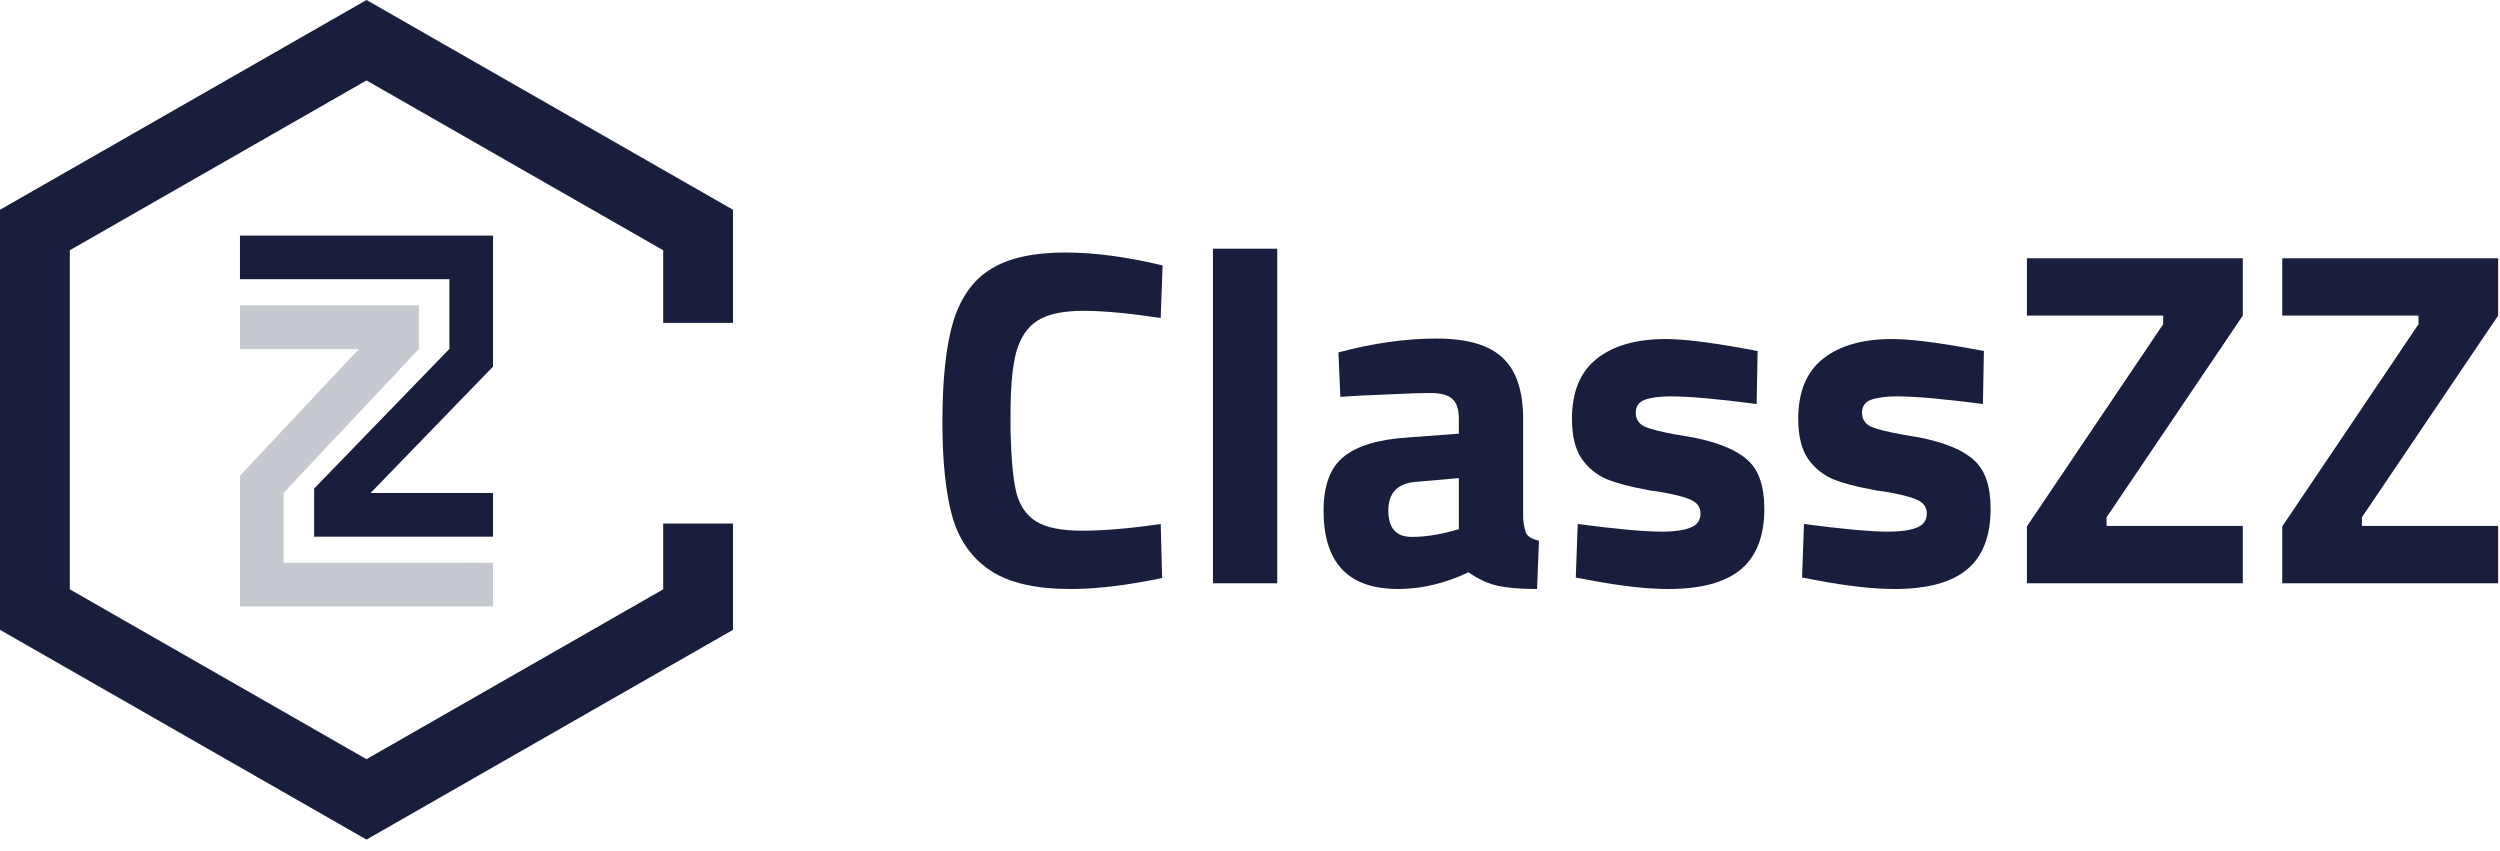
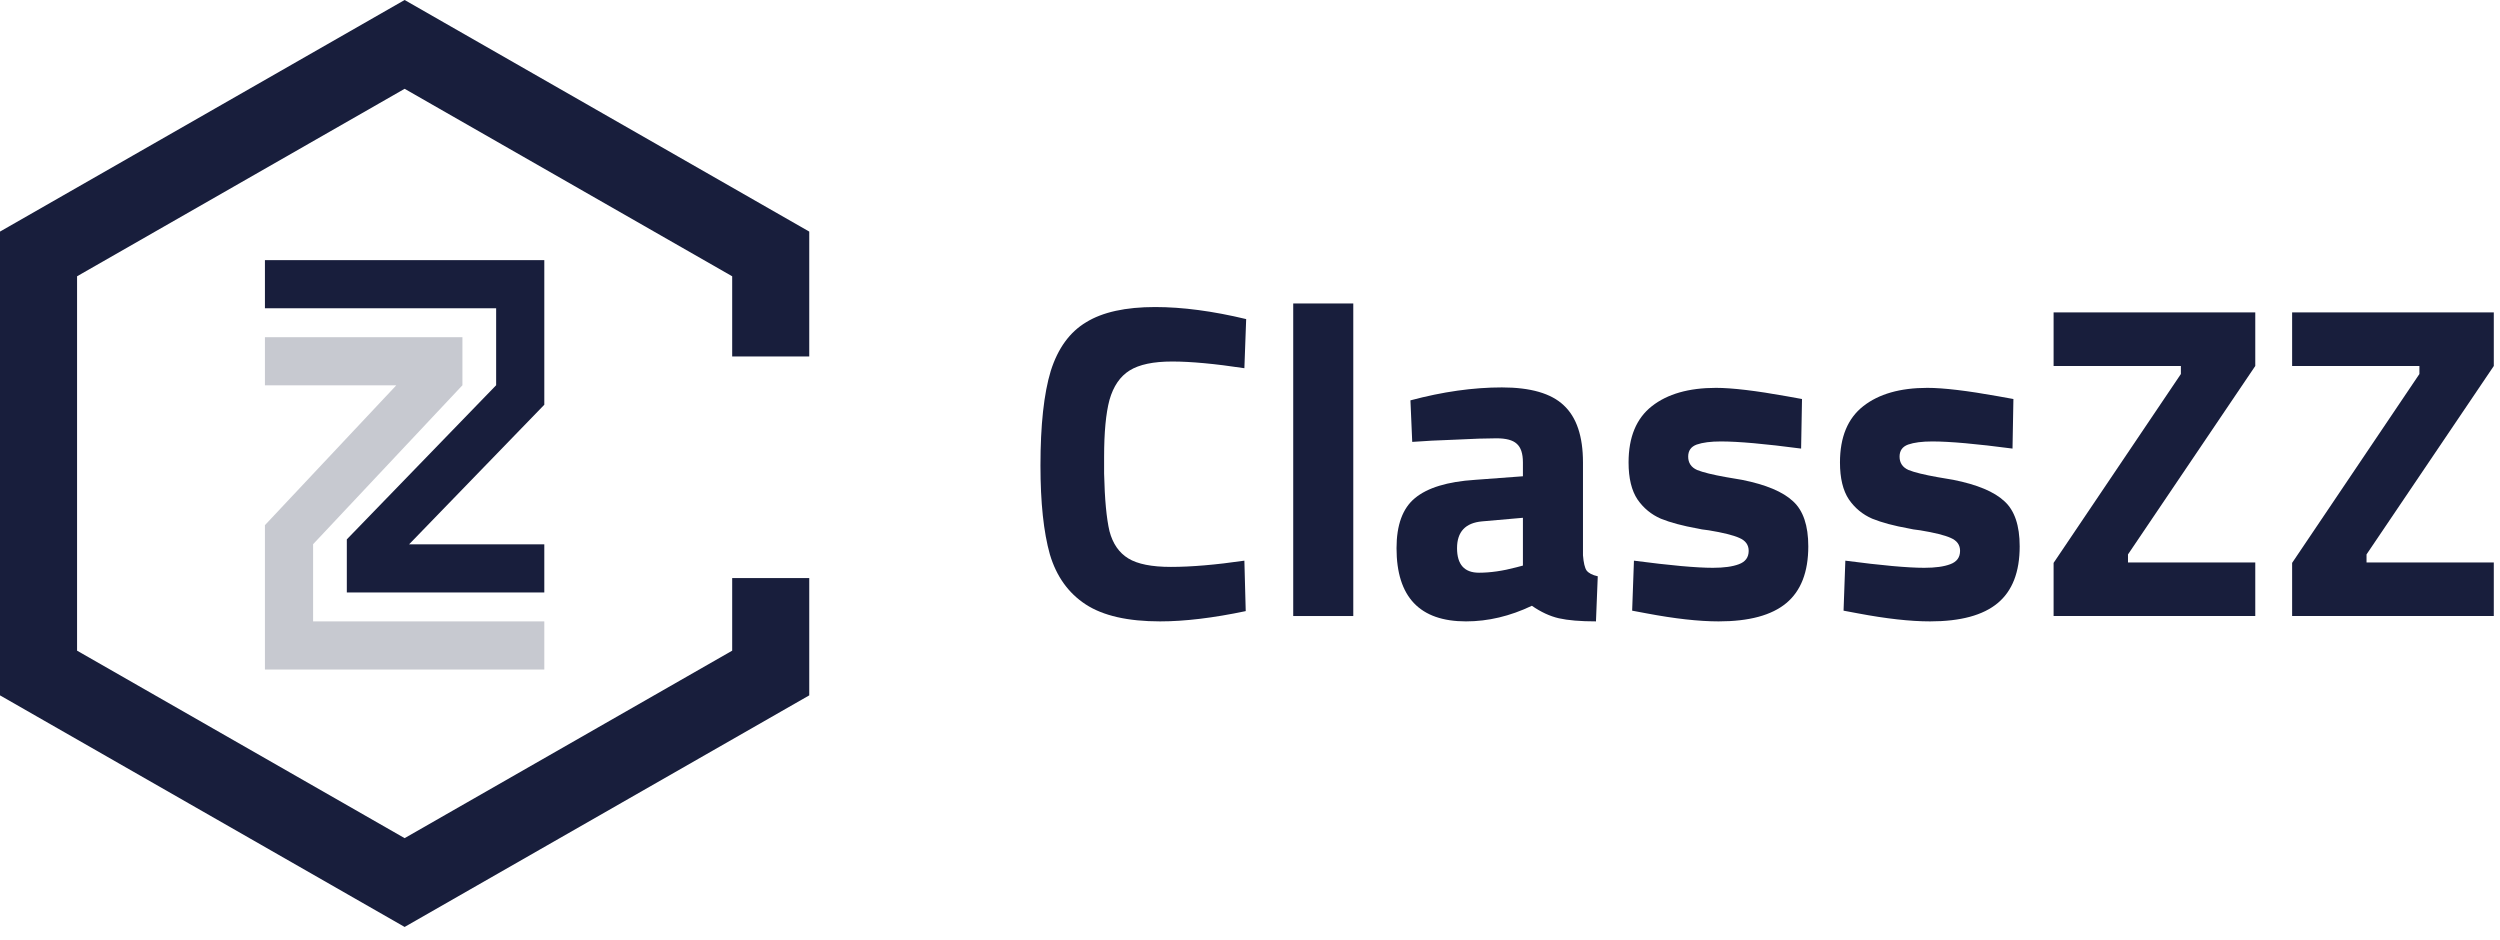
- <svg xmlns="http://www.w3.org/2000/svg" width="191" height="65" viewBox="0 0 191 65" fill="none">
+ <svg xmlns="http://www.w3.org/2000/svg" width="173" height="65" viewBox="0 0 173 65" fill="none">
  <path fill-rule="evenodd" clip-rule="evenodd" d="M18.333 18H37.666V28.008L28.31 37.667H37.666V41H24V37.325L34.333 26.658V21.333H18.333V18Z" fill="#181E3C" />
  <path fill-rule="evenodd" clip-rule="evenodd" d="M18.333 23.333H32V26.66L21.666 37.66V43H37.666V46.333H18.333V36.34L27.42 26.667H18.333V23.333Z" fill="#181E3C" fill-opacity="0.24" />
  <path fill-rule="evenodd" clip-rule="evenodd" d="M56 16.026L28 0L0 16.026V48.119L28 64.145L56 48.119V40H50.667V45.026L28 58L5.333 45.026V19.119L28 6.145L50.667 19.119V24.667H56V16.026Z" fill="#181E3C" />
-   <path d="M81.786 45C79.147 45 77.119 44.538 75.702 43.612C74.285 42.687 73.307 41.324 72.77 39.523C72.257 37.697 72 35.274 72 32.256C72 28.945 72.281 26.364 72.843 24.514C73.429 22.664 74.395 21.337 75.739 20.534C77.082 19.706 78.964 19.292 81.383 19.292C83.607 19.292 86.087 19.621 88.823 20.278L88.677 24.295C86.258 23.93 84.291 23.747 82.776 23.747C81.236 23.747 80.076 23.991 79.294 24.477C78.512 24.964 77.962 25.768 77.644 26.888C77.351 27.983 77.205 29.541 77.205 31.562V32.913C77.254 35.007 77.4 36.577 77.644 37.624C77.913 38.646 78.426 39.389 79.184 39.851C79.941 40.314 81.102 40.545 82.666 40.545C84.327 40.545 86.331 40.374 88.677 40.034L88.787 44.16C86.123 44.72 83.79 45 81.786 45Z" fill="#181E3C" />
-   <path d="M92.671 19H97.582V44.562H92.671V19Z" fill="#181E3C" />
-   <path d="M106.801 45C103.014 45 101.12 43.004 101.12 39.011C101.12 37.112 101.621 35.749 102.623 34.921C103.649 34.069 105.286 33.57 107.534 33.424L111.456 33.132V32C111.456 31.27 111.285 30.758 110.943 30.466C110.625 30.174 110.076 30.028 109.294 30.028C108.487 30.028 107.376 30.065 105.958 30.138C104.541 30.186 103.356 30.247 102.403 30.32L102.256 26.924C104.895 26.218 107.388 25.865 109.734 25.865C112.079 25.865 113.765 26.352 114.792 27.326C115.842 28.3 116.368 29.858 116.368 32V39.596C116.416 40.204 116.514 40.618 116.661 40.837C116.832 41.056 117.137 41.214 117.577 41.312L117.431 45C116.16 45 115.146 44.915 114.388 44.744C113.655 44.574 112.922 44.233 112.189 43.722C110.406 44.574 108.61 45 106.801 45ZM107.864 41.02C108.793 41.02 109.807 40.874 110.906 40.581L111.456 40.435V36.528L108.121 36.82C106.753 36.942 106.068 37.672 106.068 39.011C106.068 40.35 106.667 41.02 107.864 41.02Z" fill="#181E3C" />
-   <path d="M127.464 45C125.851 45 123.884 44.781 121.563 44.343L120.39 44.124L120.537 40.034C123.493 40.423 125.643 40.618 126.987 40.618C127.891 40.618 128.6 40.521 129.113 40.326C129.651 40.131 129.92 39.766 129.92 39.23C129.92 38.743 129.663 38.39 129.15 38.171C128.661 37.952 127.83 37.745 126.657 37.551C126.218 37.502 125.912 37.453 125.741 37.404C124.519 37.185 123.518 36.918 122.736 36.601C121.954 36.26 121.318 35.737 120.83 35.031C120.341 34.301 120.097 33.29 120.097 32C120.097 29.931 120.732 28.397 122.003 27.399C123.273 26.401 125.02 25.902 127.244 25.902C128.563 25.902 130.506 26.133 133.072 26.596L134.281 26.815L134.208 30.868C131.251 30.479 129.064 30.284 127.647 30.284C126.816 30.284 126.157 30.369 125.668 30.539C125.204 30.71 124.971 31.038 124.971 31.525C124.971 32.036 125.216 32.402 125.705 32.621C126.193 32.816 126.987 33.01 128.087 33.205L129.37 33.424C131.325 33.814 132.717 34.398 133.548 35.177C134.379 35.932 134.794 37.161 134.794 38.865C134.794 40.959 134.196 42.505 132.998 43.503C131.801 44.501 129.956 45 127.464 45Z" fill="#181E3C" />
-   <path d="M144.752 45C143.139 45 141.172 44.781 138.851 44.343L137.678 44.124L137.825 40.034C140.781 40.423 142.932 40.618 144.275 40.618C145.18 40.618 145.888 40.521 146.401 40.326C146.939 40.131 147.208 39.766 147.208 39.23C147.208 38.743 146.951 38.39 146.438 38.171C145.949 37.952 145.118 37.745 143.946 37.551C143.506 37.502 143.2 37.453 143.029 37.404C141.808 37.185 140.806 36.918 140.024 36.601C139.242 36.26 138.607 35.737 138.118 35.031C137.629 34.301 137.385 33.29 137.385 32C137.385 29.931 138.02 28.397 139.291 27.399C140.561 26.401 142.308 25.902 144.532 25.902C145.852 25.902 147.794 26.133 150.36 26.596L151.569 26.815L151.496 30.868C148.539 30.479 146.352 30.284 144.935 30.284C144.104 30.284 143.445 30.369 142.956 30.539C142.492 30.71 142.26 31.038 142.26 31.525C142.26 32.036 142.504 32.402 142.993 32.621C143.481 32.816 144.275 33.01 145.375 33.205L146.658 33.424C148.613 33.814 150.005 34.398 150.836 35.177C151.667 35.932 152.082 37.161 152.082 38.865C152.082 40.959 151.484 42.505 150.286 43.503C149.089 44.501 147.244 45 144.752 45Z" fill="#181E3C" />
-   <path d="M154.856 40.216L165.266 24.77V24.112H154.856V19.73H171.35V24.112L160.941 39.523V40.18H171.35V44.562H154.856V40.216Z" fill="#181E3C" />
-   <path d="M174.364 40.216L184.773 24.77V24.112H174.364V19.73H190.857V24.112L180.448 39.523V40.18H190.857V44.562H174.364V40.216Z" fill="#181E3C" />
+   <path d="M80.281 43C78.048 43 76.332 42.609 75.132 41.826C73.933 41.043 73.106 39.889 72.651 38.365C72.217 36.82 72 34.771 72 32.216C72 29.415 72.238 27.231 72.713 25.666C73.21 24.1 74.026 22.977 75.163 22.298C76.3 21.597 77.893 21.247 79.939 21.247C81.821 21.247 83.919 21.525 86.235 22.081L86.111 25.48C84.064 25.171 82.4 25.017 81.118 25.017C79.815 25.017 78.833 25.223 78.172 25.635C77.51 26.047 77.045 26.727 76.776 27.674C76.528 28.601 76.404 29.919 76.404 31.629V32.773C76.445 34.544 76.569 35.873 76.776 36.758C77.004 37.624 77.438 38.252 78.079 38.643C78.72 39.035 79.702 39.23 81.025 39.23C82.431 39.23 84.126 39.086 86.111 38.798L86.204 42.289C83.951 42.763 81.976 43 80.281 43Z" fill="#181E3C" />
+   <path d="M89.491 21H93.647V42.629H89.491V21Z" fill="#181E3C" />
+   <path d="M101.447 43C98.243 43 96.64 41.311 96.64 37.933C96.64 36.326 97.064 35.172 97.912 34.472C98.78 33.751 100.165 33.329 102.068 33.205L105.386 32.958V32C105.386 31.382 105.241 30.949 104.952 30.702C104.683 30.455 104.218 30.331 103.556 30.331C102.874 30.331 101.933 30.362 100.734 30.424C99.535 30.465 98.532 30.517 97.726 30.579L97.602 27.705C99.835 27.108 101.944 26.809 103.928 26.809C105.913 26.809 107.34 27.221 108.208 28.045C109.097 28.869 109.542 30.187 109.542 32V38.427C109.583 38.942 109.666 39.292 109.79 39.477C109.935 39.663 110.193 39.797 110.565 39.879L110.441 43C109.366 43 108.508 42.928 107.867 42.784C107.247 42.639 106.627 42.351 106.006 41.919C104.497 42.639 102.977 43 101.447 43ZM102.347 39.632C103.132 39.632 103.99 39.508 104.921 39.261L105.386 39.138V35.831L102.564 36.079C101.406 36.182 100.827 36.8 100.827 37.933C100.827 39.066 101.334 39.632 102.347 39.632Z" fill="#181E3C" />
+   <path d="M118.931 43C117.566 43 115.902 42.815 113.938 42.444L112.945 42.258L113.069 38.798C115.571 39.127 117.391 39.292 118.528 39.292C119.293 39.292 119.892 39.21 120.327 39.045C120.781 38.88 121.009 38.571 121.009 38.118C121.009 37.706 120.792 37.407 120.358 37.222C119.944 37.036 119.241 36.861 118.249 36.697C117.876 36.655 117.618 36.614 117.473 36.573C116.44 36.388 115.592 36.161 114.93 35.893C114.269 35.605 113.731 35.162 113.317 34.565C112.904 33.947 112.697 33.092 112.697 32C112.697 30.249 113.235 28.951 114.31 28.107C115.385 27.262 116.863 26.84 118.745 26.84C119.861 26.84 121.505 27.036 123.676 27.427L124.699 27.612L124.637 31.042C122.136 30.712 120.285 30.548 119.086 30.548C118.383 30.548 117.825 30.62 117.411 30.764C117.018 30.908 116.822 31.186 116.822 31.598C116.822 32.031 117.029 32.34 117.442 32.525C117.856 32.69 118.528 32.855 119.458 33.02L120.544 33.205C122.198 33.535 123.376 34.029 124.079 34.688C124.782 35.327 125.134 36.367 125.134 37.809C125.134 39.581 124.627 40.889 123.614 41.733C122.601 42.578 121.04 43 118.931 43Z" fill="#181E3C" />
+   <path d="M133.559 43C132.195 43 130.53 42.815 128.566 42.444L127.574 42.258L127.698 38.798C130.2 39.127 132.019 39.292 133.156 39.292C133.921 39.292 134.521 39.21 134.955 39.045C135.41 38.88 135.637 38.571 135.637 38.118C135.637 37.706 135.42 37.407 134.986 37.222C134.572 37.036 133.869 36.861 132.877 36.697C132.505 36.655 132.246 36.614 132.102 36.573C131.068 36.388 130.22 36.161 129.559 35.893C128.897 35.605 128.359 35.162 127.946 34.565C127.532 33.947 127.326 33.092 127.326 32C127.326 30.249 127.863 28.951 128.938 28.107C130.013 27.262 131.492 26.84 133.373 26.84C134.49 26.84 136.133 27.036 138.304 27.427L139.328 27.612L139.266 31.042C136.764 30.712 134.914 30.548 133.714 30.548C133.011 30.548 132.453 30.62 132.04 30.764C131.647 30.908 131.45 31.186 131.45 31.598C131.45 32.031 131.657 32.34 132.071 32.525C132.484 32.69 133.156 32.855 134.087 33.02L135.172 33.205C136.826 33.535 138.005 34.029 138.708 34.688C139.411 35.327 139.762 36.367 139.762 37.809C139.762 39.581 139.256 40.889 138.242 41.733C137.229 42.578 135.668 43 133.559 43Z" fill="#181E3C" />
+   <path d="M142.109 38.952L150.917 25.882V25.326H142.109V21.618H156.065V25.326L147.257 38.365V38.921H156.065V42.629H142.109V38.952Z" fill="#181E3C" />
+   <path d="M158.615 38.952L167.423 25.882V25.326H158.615V21.618H172.571V25.326L163.764 38.365V38.921H172.571V42.629H158.615V38.952Z" fill="#181E3C" />
</svg>
